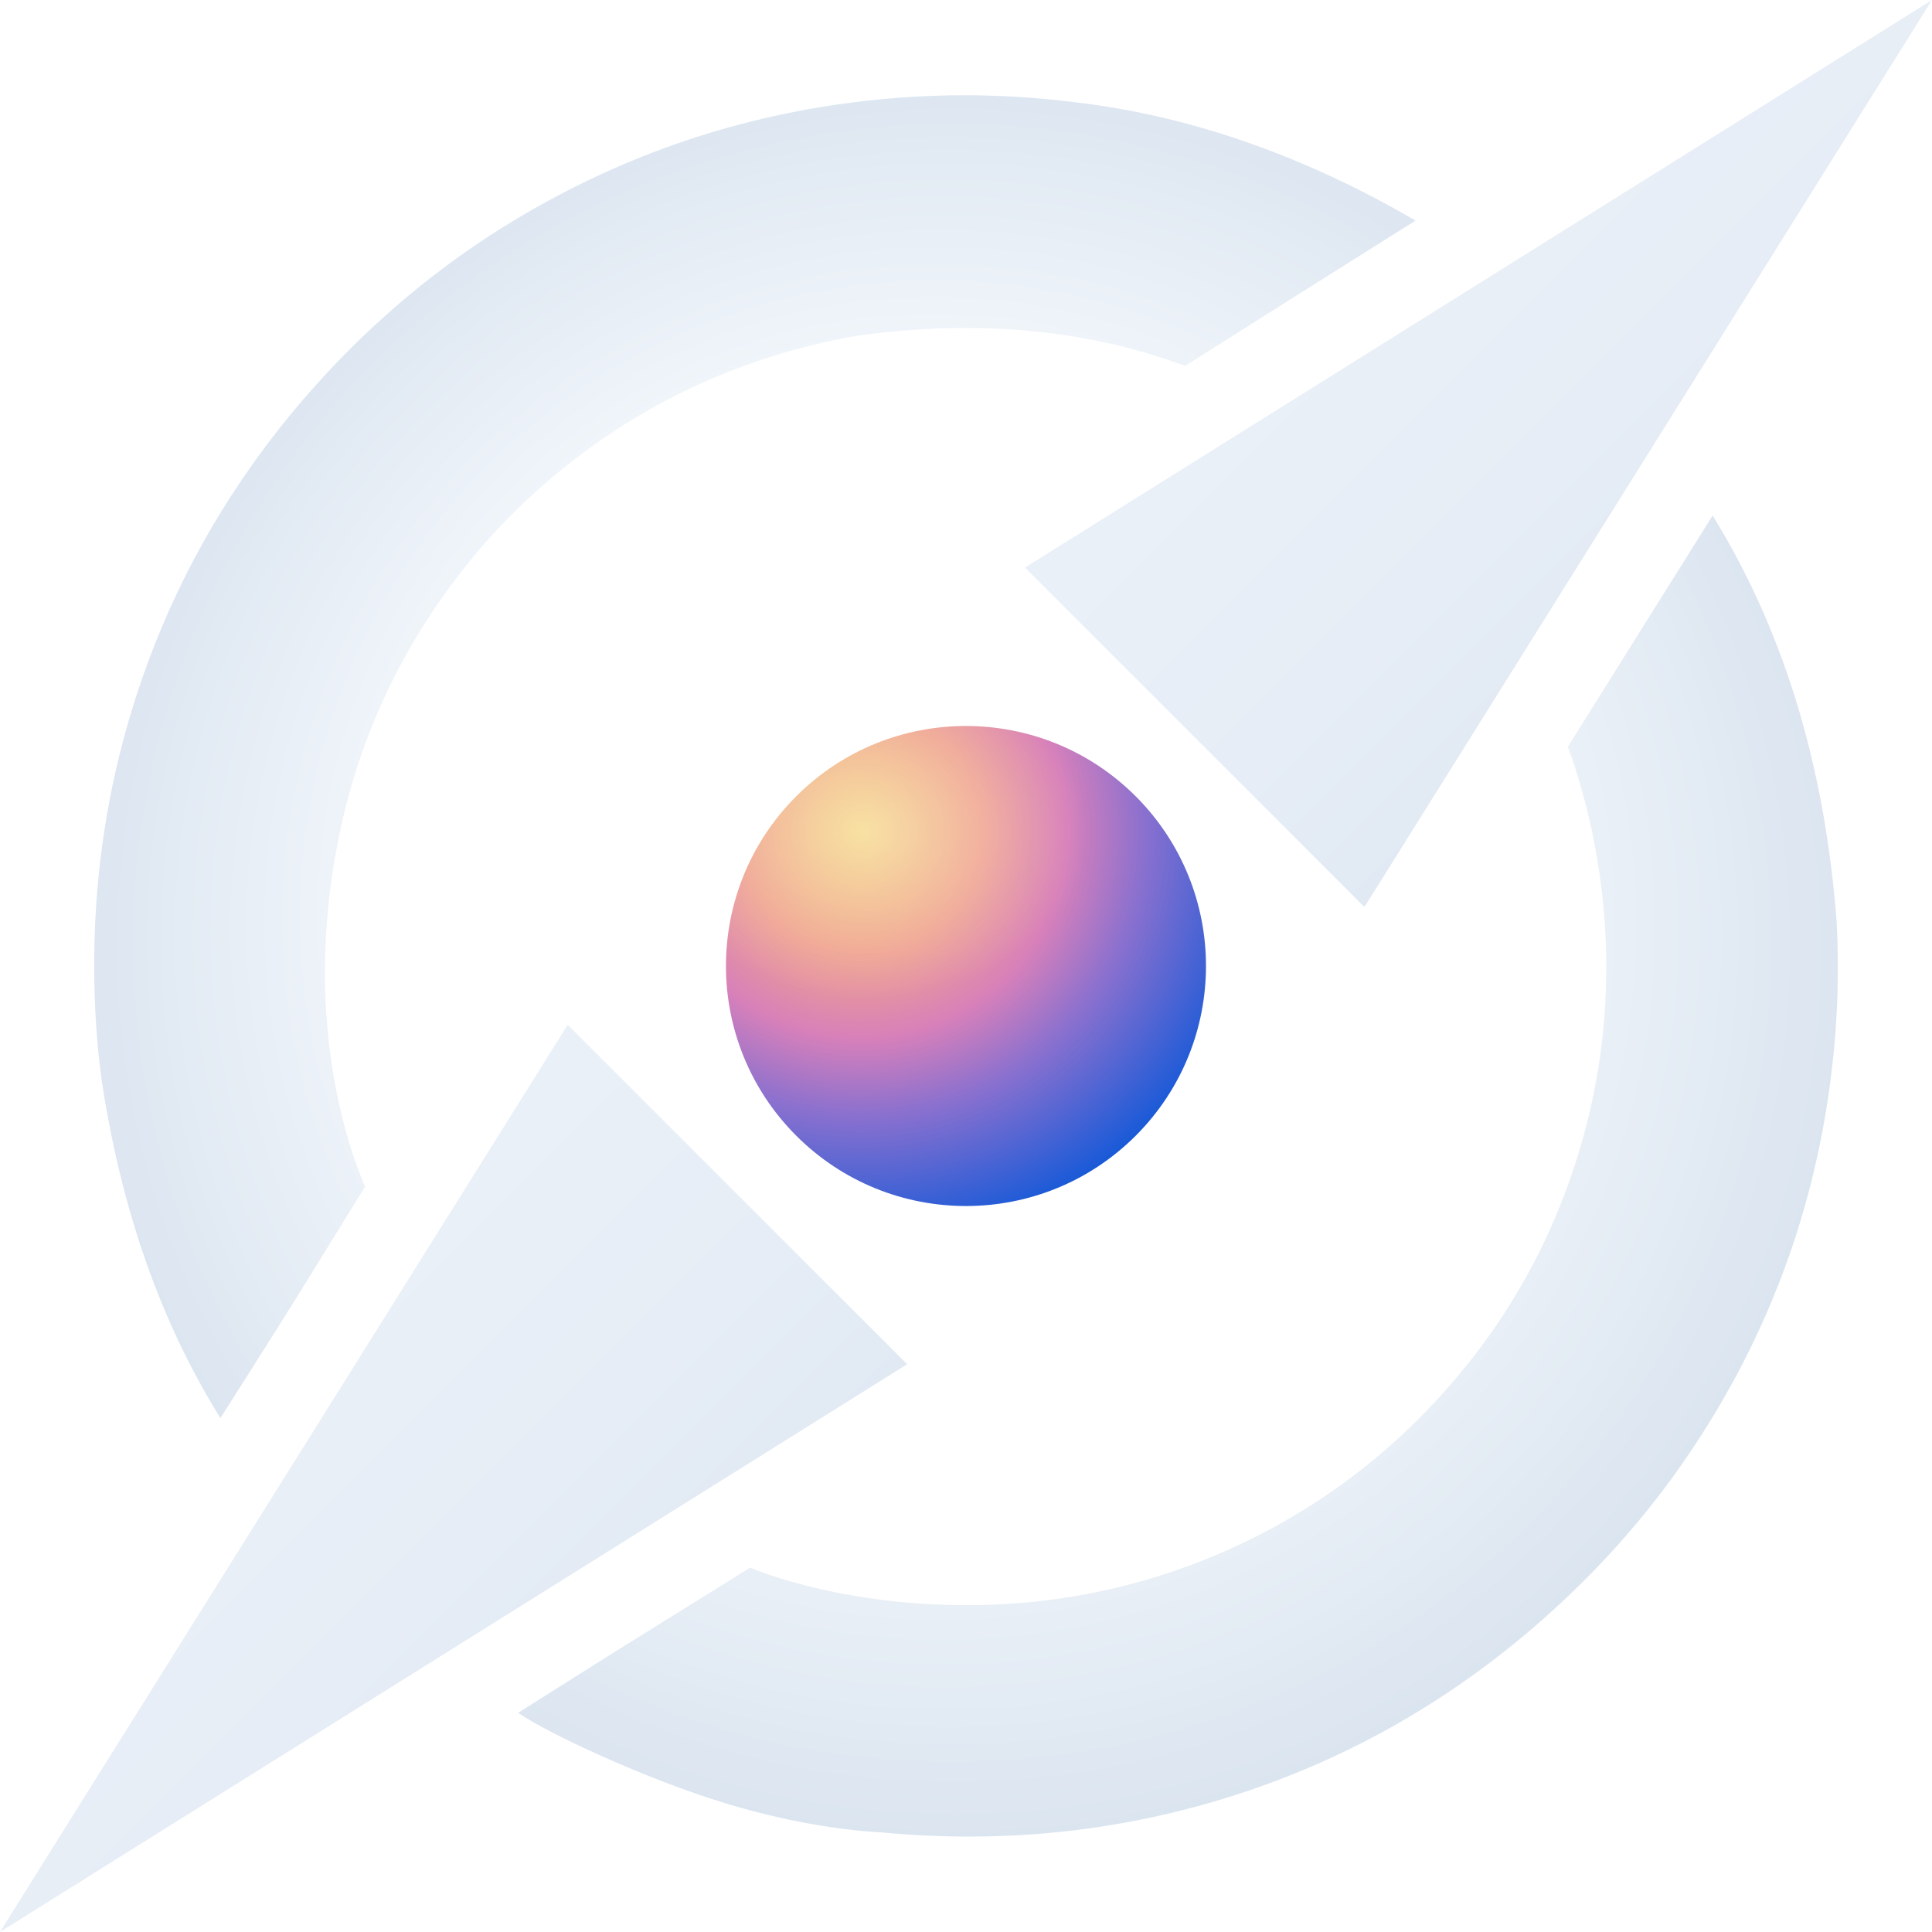
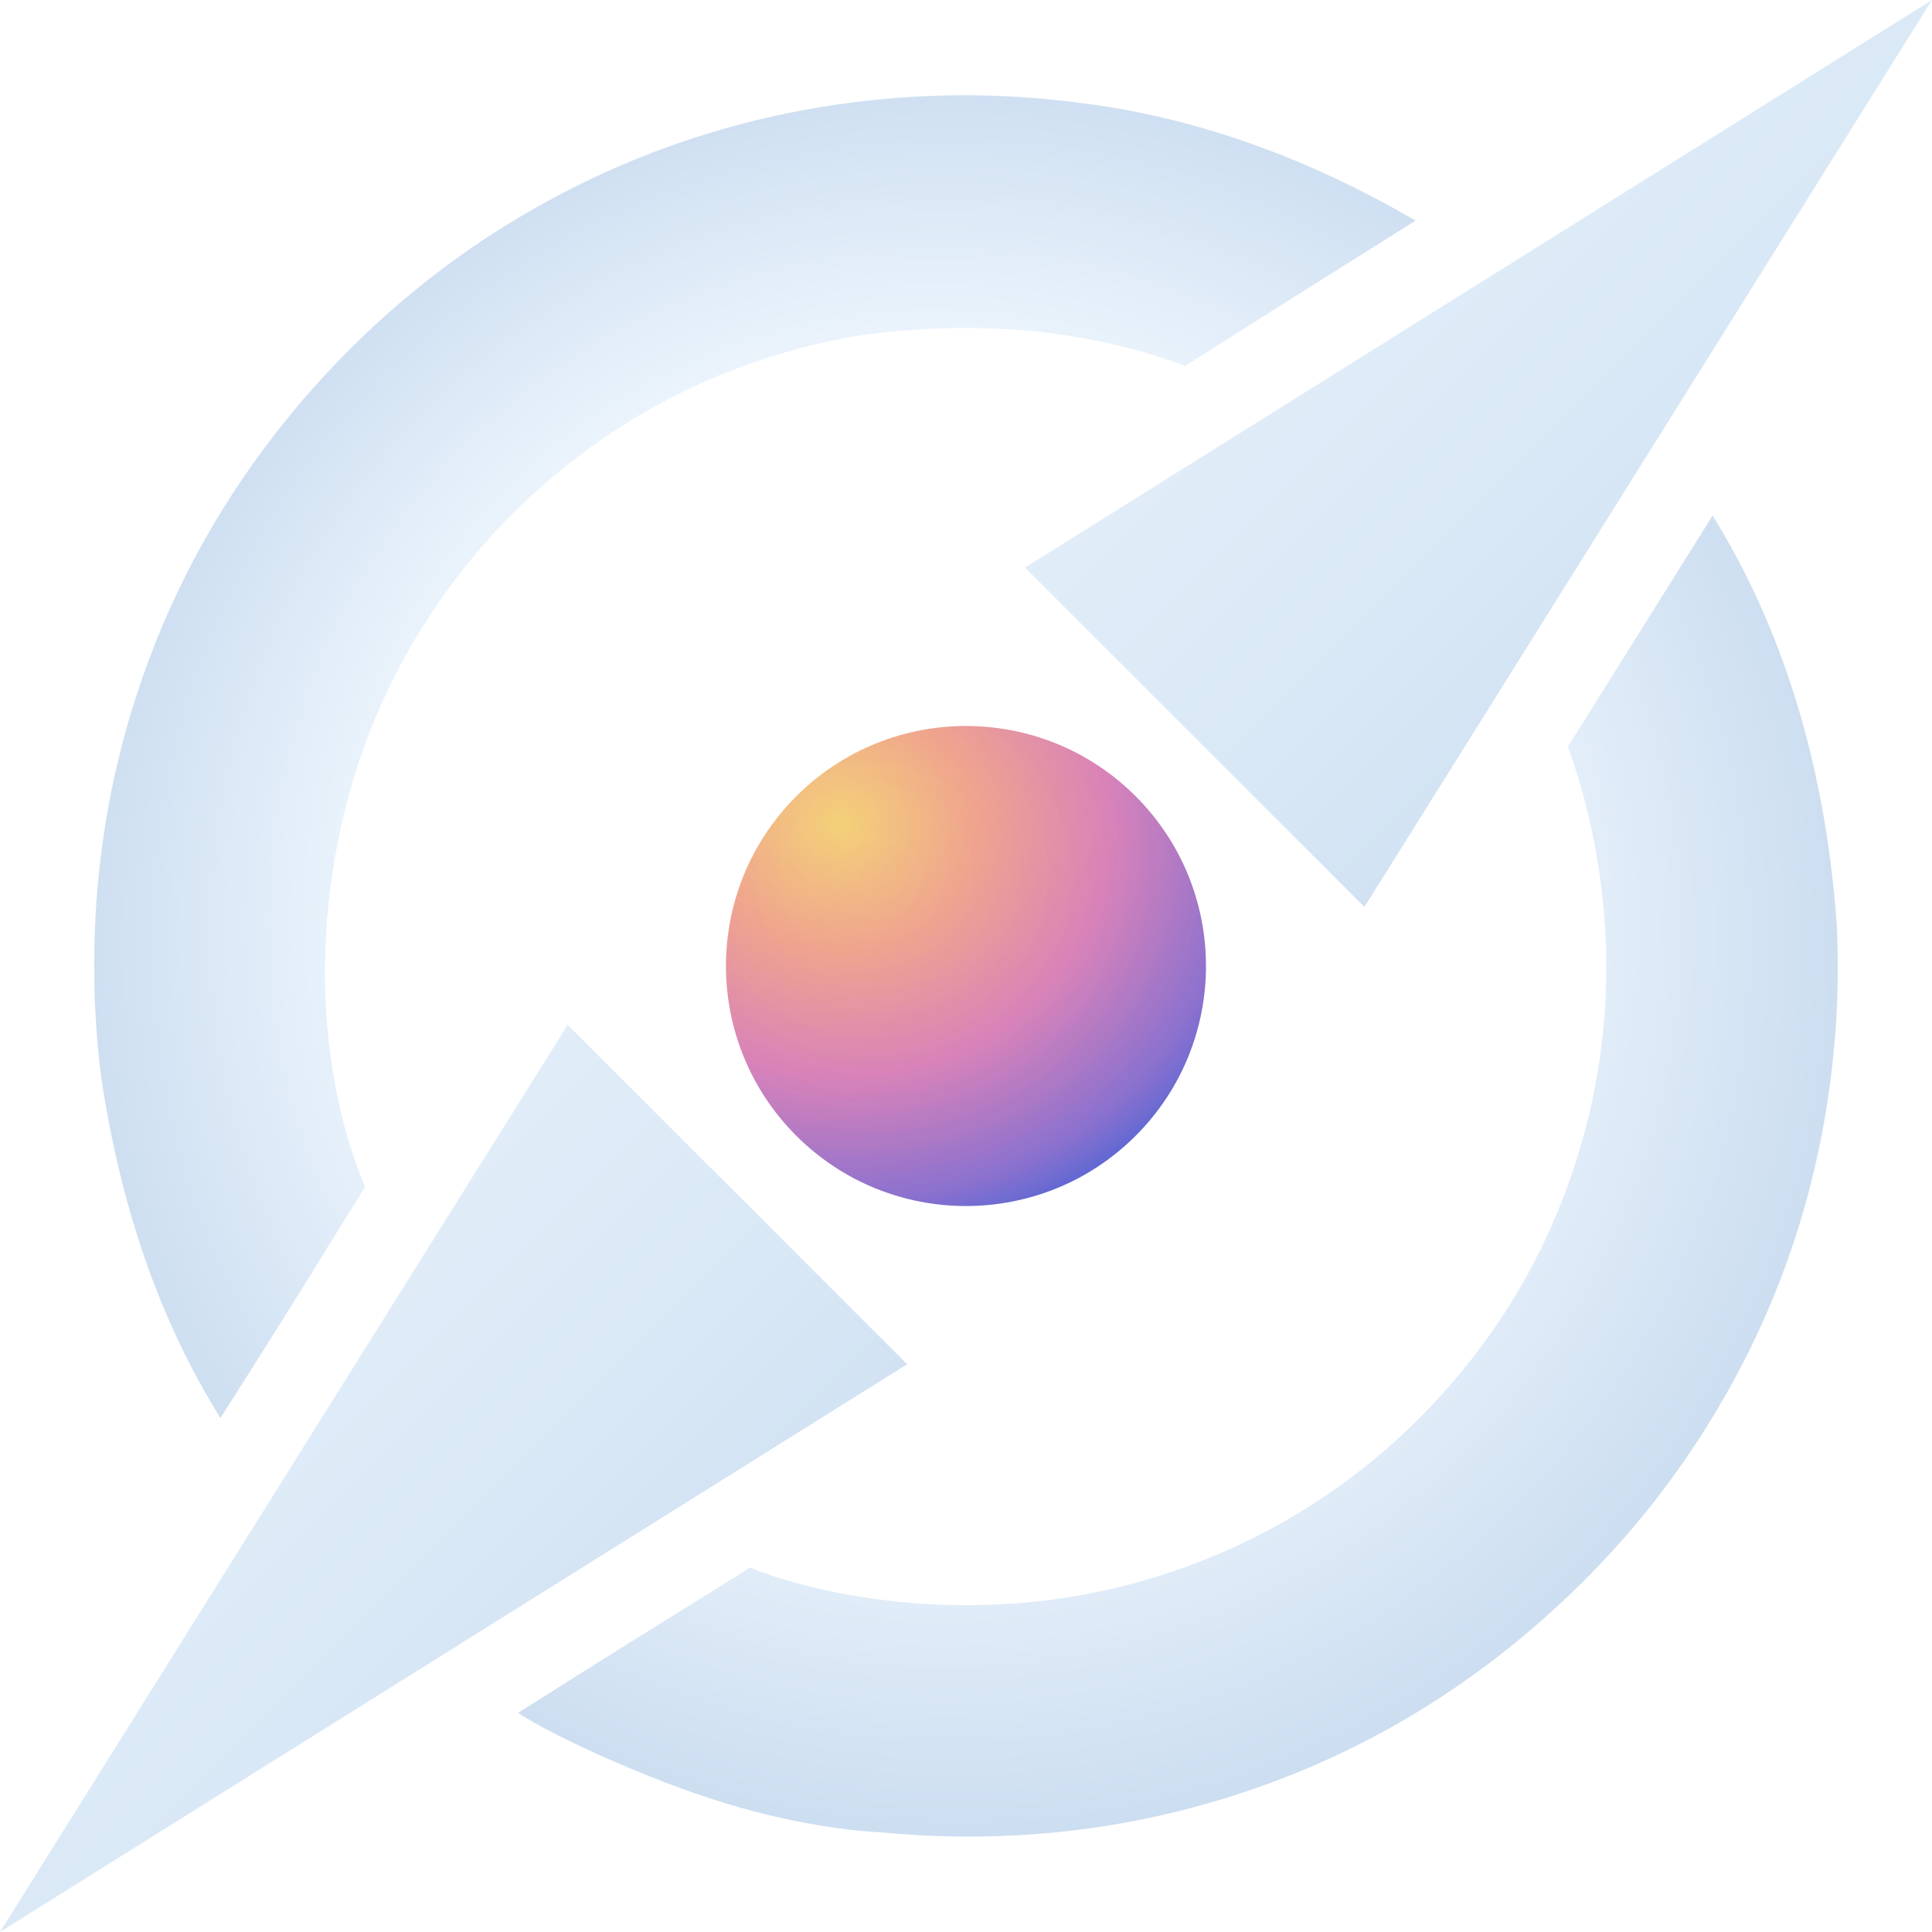
<svg xmlns="http://www.w3.org/2000/svg" width="500" zoomAndPan="magnify" viewBox="0 0 375 375" height="500" preserveAspectRatio="xMidYMid meet" version="1.0">
  <defs>
    <clipPath id="a3957e5701">
      <path d="M 198 0 L 375 0 L 375 177 L 198 177 Z M 198 0 " clip-rule="nonzero" />
    </clipPath>
    <clipPath id="6afbb346e6">
      <path d="M 342.047 -32.93 L 407.93 32.953 L 264.836 176.047 L 198.953 110.164 Z M 342.047 -32.93 " clip-rule="nonzero" />
    </clipPath>
    <clipPath id="dbfe783954">
      <path d="M 374.988 0.012 L 264.836 176.047 L 198.953 110.164 Z M 374.988 0.012 " clip-rule="nonzero" />
    </clipPath>
    <clipPath id="270e5b8c21">
      <path d="M 140 140 L 235 140 L 235 235 L 140 235 Z M 140 140 " clip-rule="nonzero" />
    </clipPath>
    <clipPath id="cd695f61e1">
      <path d="M 187.496 121.617 L 253.379 187.504 L 187.496 253.387 L 121.613 187.504 Z M 187.496 121.617 " clip-rule="nonzero" />
    </clipPath>
    <clipPath id="7e0fedd2f4">
      <path d="M 220.438 154.559 C 202.242 136.367 172.746 136.367 154.555 154.559 C 136.359 172.754 136.359 202.25 154.555 220.445 C 172.746 238.637 202.242 238.637 220.438 220.445 C 238.629 202.25 238.629 172.754 220.438 154.559 Z M 220.438 154.559 " clip-rule="nonzero" />
    </clipPath>
    <clipPath id="c3602e9733">
      <path d="M 0 198 L 177 198 L 177 375 L 0 375 Z M 0 198 " clip-rule="nonzero" />
    </clipPath>
    <clipPath id="f2a35fea8d">
      <path d="M 32.945 407.926 L -32.941 342.043 L 110.191 198.91 L 176.074 264.797 Z M 32.945 407.926 " clip-rule="nonzero" />
    </clipPath>
    <clipPath id="2d860f12f2">
      <path d="M 0.004 374.984 L 110.191 198.91 L 176.074 264.797 Z M 0.004 374.984 " clip-rule="nonzero" />
    </clipPath>
-     <radialGradient id="acecore-sphere" gradientUnits="userSpaceOnUse" cx="167.0" cy="161.4" r="83.85">
+     <radialGradient id="acecore-sphere" gradientUnits="userSpaceOnUse" cx="0" cy="0" r="1" gradientTransform="matrix(106 0 0 98 163 160)">
      <stop offset="0%" stop-color="#f4d275" />
-       <stop offset="28%" stop-color="#efa28d" />
-       <stop offset="48%" stop-color="#d780ba" />
-       <stop offset="66%" stop-color="#8970cf" />
+       <stop offset="25%" stop-color="#efa28d" />
+       <stop offset="50%" stop-color="#d780ba" />
+       <stop offset="75%" stop-color="#8970cf" />
      <stop offset="100%" stop-color="#0656d9" />
    </radialGradient>
-     <radialGradient id="acecore-light" gradientUnits="userSpaceOnUse" cx="0" cy="0" r="1" gradientTransform="matrix(41.925 0 0 32.608 168.86 161.4)">
-       <stop stop-color="#fff" stop-opacity="0.333" />
-       <stop offset="1" stop-color="#fff" stop-opacity="0" />
+     <radialGradient id="acecore-light" gradientUnits="userSpaceOnUse" cx="0" cy="0" r="1" gradientTransform="matrix(74.5 0 0 69.9 170 170)">
+       <stop stop-color="#efc0a4" stop-opacity="0.08" />
+       <stop offset="1" stop-color="#efc0a4" stop-opacity="0" />
    </radialGradient>
    <radialGradient id="outer-ink" gradientUnits="userSpaceOnUse" cx="187.5" cy="187.5" fx="171" fy="160" r="190">
-       <stop offset="0%" stop-color="#182039" />
-       <stop offset="58%" stop-color="#303950" />
-       <stop offset="100%" stop-color="#11182f" />
+       <stop offset="0%" stop-color="#15233f" />
+       <stop offset="58%" stop-color="#344c69" />
+       <stop offset="100%" stop-color="#13233e" />
    </radialGradient>
    <radialGradient id="outer-pale" gradientUnits="userSpaceOnUse" cx="187.5" cy="187.5" fx="171" fy="160" r="190">
-       <stop offset="0%" stop-color="#e5ebf4" />
-       <stop offset="58%" stop-color="#f2f6fb" />
-       <stop offset="100%" stop-color="#dbe4ef" />
+       <stop offset="0%" stop-color="#e3ecf5" />
+       <stop offset="58%" stop-color="#ecf4fb" />
+       <stop offset="100%" stop-color="#c7d9eb" />
    </radialGradient>
    <radialGradient id="outer-on-dark" gradientUnits="userSpaceOnUse" cx="187.5" cy="187.5" fx="171" fy="160" r="190">
-       <stop offset="0%" stop-color="#e3ebf4" />
-       <stop offset="58%" stop-color="#f0f5fa" />
-       <stop offset="100%" stop-color="#d5e0ed" />
+       <stop offset="0%" stop-color="#e0ebf7" />
+       <stop offset="58%" stop-color="#ebf4fc" />
+       <stop offset="100%" stop-color="#c3d7ed" />
    </radialGradient>
    <linearGradient id="outer-ink-arrow" gradientUnits="userSpaceOnUse" x1="195" y1="0" x2="375" y2="180">
-       <stop offset="0%" stop-color="#2a334b" />
-       <stop offset="55%" stop-color="#1c253e" />
-       <stop offset="100%" stop-color="#101831" />
+       <stop offset="0%" stop-color="#324a66" />
+       <stop offset="55%" stop-color="#233a54" />
+       <stop offset="100%" stop-color="#14273d" />
    </linearGradient>
    <linearGradient id="outer-pale-arrow" gradientUnits="userSpaceOnUse" x1="0" y1="195" x2="180" y2="375">
-       <stop offset="0%" stop-color="#f2f6fb" />
-       <stop offset="55%" stop-color="#e8eef6" />
-       <stop offset="100%" stop-color="#dce5f0" />
+       <stop offset="0%" stop-color="#edf4fb" />
+       <stop offset="55%" stop-color="#dbe8f5" />
+       <stop offset="100%" stop-color="#c4d7eb" />
    </linearGradient>
    <linearGradient id="outer-on-dark-arrow" gradientUnits="userSpaceOnUse" x1="195" y1="0" x2="375" y2="180">
-       <stop offset="0%" stop-color="#f0f5fa" />
-       <stop offset="55%" stop-color="#e6edf6" />
-       <stop offset="100%" stop-color="#d5e0ed" />
+       <stop offset="0%" stop-color="#ebf4fc" />
+       <stop offset="55%" stop-color="#d9e8f6" />
+       <stop offset="100%" stop-color="#bfd4ea" />
    </linearGradient>
    <linearGradient id="outer-on-dark-pale-arrow" gradientUnits="userSpaceOnUse" x1="0" y1="195" x2="180" y2="375">
-       <stop offset="0%" stop-color="#f0f5fa" />
-       <stop offset="55%" stop-color="#e6edf6" />
-       <stop offset="100%" stop-color="#d5e0ed" />
+       <stop offset="0%" stop-color="#ebf4fc" />
+       <stop offset="55%" stop-color="#d9e8f6" />
+       <stop offset="100%" stop-color="#bfd4ea" />
    </linearGradient>
  </defs>
  <path class="outer-ink" fill="url(#outer-on-dark)" d="M 230.043 71.02 C 209.73 63.477 188.301 62.211 167 65.082 C 165.305 65.352 163.605 65.668 161.906 66.027 C 140.082 70.652 120.922 80.328 104.426 95.062 C 100.137 98.895 95.711 103.418 91.84 108.109 C 78.883 123.805 70.297 141.441 66.078 161.012 C 57.496 200.844 69.965 228.148 70.863 230.344 C 60.105 247.633 60.207 247.863 42.785 275.242 C 30.289 255.219 23.223 232.727 19.703 209.527 C 18.598 201.109 18.137 192.488 18.324 183.66 C 18.645 168.238 20.973 153.273 25.305 138.766 C 30.922 119.973 39.578 102.723 51.281 87.008 C 64.082 69.824 80.188 54.812 98.535 43.535 C 119.289 30.777 141.719 22.879 165.832 19.836 C 179.965 18.055 194.129 18.043 208.328 19.809 C 231.965 22.504 254.328 30.91 274.746 42.816 C 244.926 61.586 244.898 61.594 230.043 71.02 Z M 230.043 71.02 " fill-opacity="1" fill-rule="nonzero" />
  <path class="outer-pale" fill="url(#outer-on-dark)" d="M 145.617 304.262 C 146.184 304.527 165.508 312.844 194.297 311.391 C 224.988 309.848 254.219 296.781 275.73 275.035 C 291.141 259.453 301.715 241.168 307.449 220.18 C 313.566 197.777 313.113 174.191 306.637 151.988 C 305.469 147.992 304.418 145.238 304.305 144.977 C 313.676 130.012 313.672 130.012 332.418 100.066 C 347.242 124.035 354.406 151.129 356.496 179.016 C 356.906 187.043 356.758 194.957 356.059 202.754 C 353.41 232.145 343.805 258.914 327.238 283.07 C 319.359 294.562 309.965 305.094 299.066 314.664 C 280.883 330.625 260.398 342.098 237.613 349.09 C 216.266 355.641 194.117 357.836 171.168 355.672 C 167.766 355.48 156.367 354.75 140.746 349.996 C 125.5 345.359 106.641 336.617 100.574 332.457 C 118.953 320.832 118.988 320.824 145.617 304.262 Z M 145.617 304.262 " fill-opacity="1" fill-rule="nonzero" />
  <g clip-path="url(#a3957e5701)">
    <g clip-path="url(#6afbb346e6)">
      <g clip-path="url(#dbfe783954)">
        <path class="outer-ink outer-arrow" fill="url(#outer-on-dark-arrow)" d="M 342.047 -32.93 L 407.93 32.953 L 264.836 176.047 L 198.953 110.164 Z M 342.047 -32.93 " fill-opacity="1" fill-rule="nonzero" />
      </g>
    </g>
  </g>
  <g clip-path="url(#270e5b8c21)">
    <g clip-path="url(#cd695f61e1)">
      <g clip-path="url(#7e0fedd2f4)">
        <path fill="url(#acecore-sphere)" d="M 187.496 121.617 L 253.379 187.504 L 187.496 253.387 L 121.613 187.504 Z M 187.496 121.617 " fill-opacity="1" fill-rule="nonzero" />
        <path fill="url(#acecore-light)" d="M 187.496 121.617 L 253.379 187.504 L 187.496 253.387 L 121.613 187.504 Z M 187.496 121.617 " fill-opacity="1" fill-rule="nonzero" />
      </g>
    </g>
  </g>
  <g clip-path="url(#c3602e9733)">
    <g clip-path="url(#f2a35fea8d)">
      <g clip-path="url(#2d860f12f2)">
        <path class="outer-pale outer-arrow" fill="url(#outer-on-dark-pale-arrow)" d="M 32.945 407.926 L -32.941 342.043 L 110.191 198.91 L 176.074 264.797 Z M 32.945 407.926 " fill-opacity="1" fill-rule="nonzero" />
      </g>
    </g>
  </g>
</svg>
